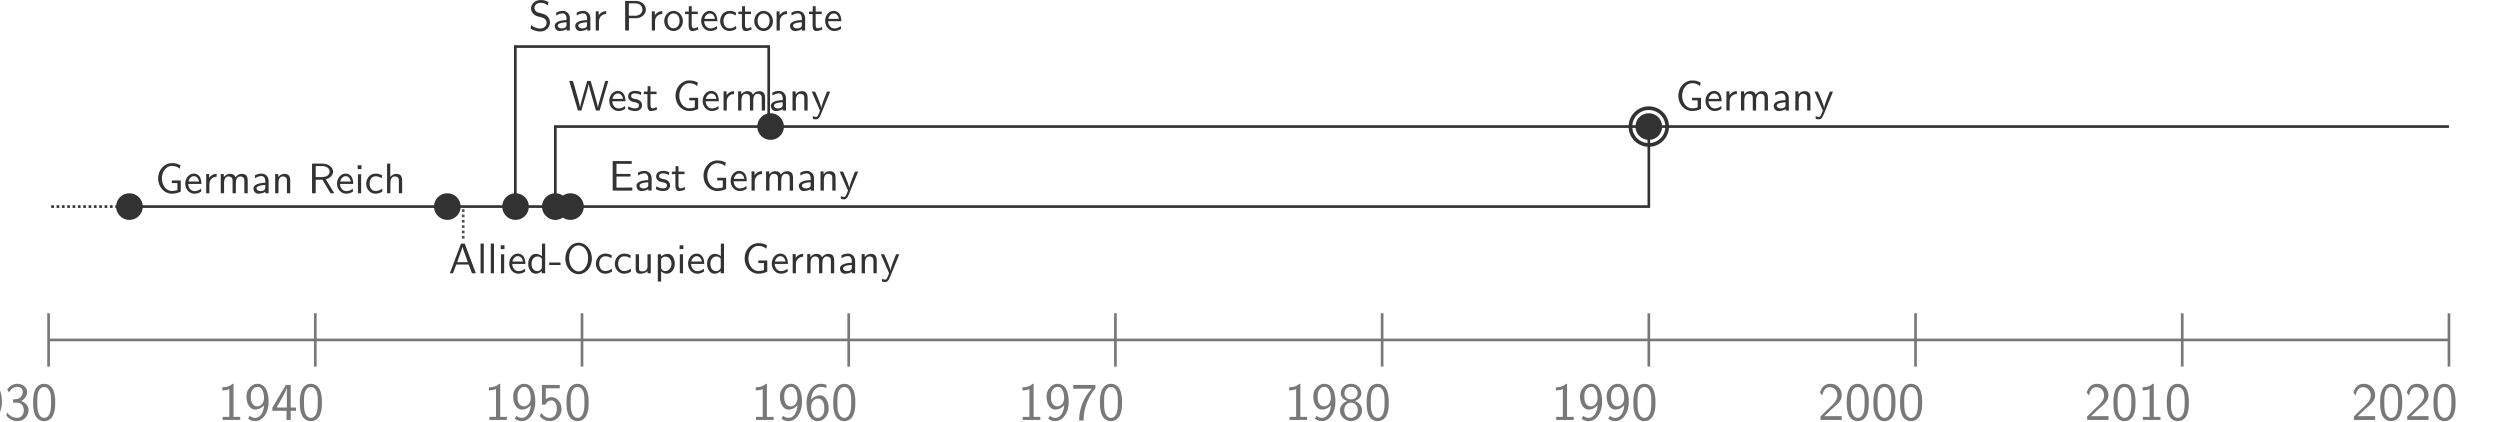
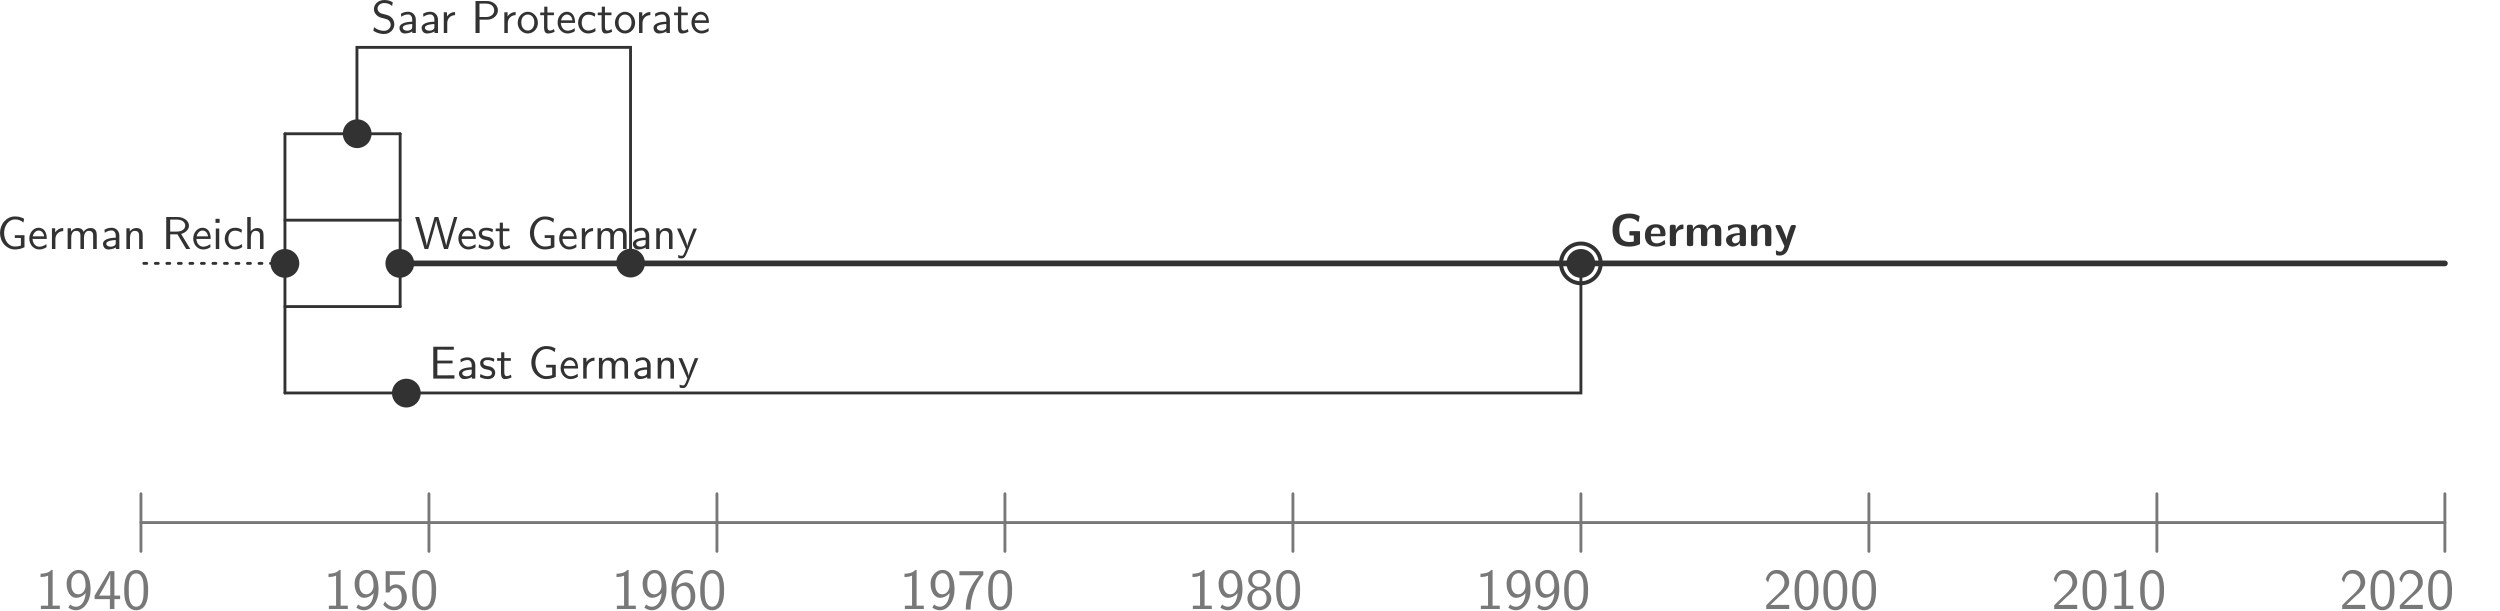
- <svg xmlns="http://www.w3.org/2000/svg" width="937.36" height="157.896" id="svg2" version="1.1">
+ <svg xmlns="http://www.w3.org/2000/svg" width="868.084" height="211.896" id="svg2" version="1.1">
  <defs id="defs4" />
-   <g id="layer1" transform="translate(18.22,-864.9062)">
-     <path style="fill:none;stroke:#323232;stroke-width:1px;stroke-linecap:butt;stroke-linejoin:miter;stroke-opacity:1" d="M 1100.01,912.362 L 390.01,912.362 L 390.01,947.362" id="path3844" transform="translate(-200.0102,0)" />
+   <g id="layer1" transform="translate(-51.056,-820.9062)">
+     <path style="fill:none;stroke:#323232;stroke-width:2;stroke-linecap:round;stroke-linejoin:miter;stroke-opacity:1;stroke-miterlimit:4;stroke-dasharray:none" d="M 1100.01,912.362 L 390.01,912.362" id="path3844" transform="translate(-200.0102,0)" />
    <path style="fill:#323232;fill-opacity:1;fill-rule:nonzero;stroke:none" id="path3074" d="M 805,917.362 C 805,920.124 802.761,922.362 800,922.362 C 797.239,922.362 795,920.124 795,917.362 C 795,914.601 797.239,912.362 800,912.362 C 802.761,912.362 805,914.601 805,917.362 z" transform="translate(-200.0102,-5)" />
-     <path style="fill:#787878;fill-opacity:1;stroke:#787878;stroke-width:1px;stroke-linecap:butt;stroke-linejoin:miter;stroke-opacity:1" d="M 0,992.362 L 900,992.362" id="path2987" />
-     <path style="fill:#787878;fill-opacity:1;stroke:#787878;stroke-width:1px;stroke-linecap:butt;stroke-linejoin:miter;stroke-opacity:1" d="M 20,982.362 L 20,1002.362" id="path2989" transform="translate(-20,0)" />
-     <path transform="translate(80,0)" id="path2991" d="M 20,982.362 L 20,1002.362" style="fill:#787878;fill-opacity:1;stroke:#787878;stroke-width:1px;stroke-linecap:butt;stroke-linejoin:miter;stroke-opacity:1" />
-     <path style="fill:#787878;fill-opacity:1;stroke:#787878;stroke-width:1px;stroke-linecap:butt;stroke-linejoin:miter;stroke-opacity:1" d="M 20,982.362 L 20,1002.362" id="path2993" transform="translate(180,0)" />
-     <path transform="translate(280,0)" id="path2995" d="M 20,982.362 L 20,1002.362" style="fill:#787878;fill-opacity:1;stroke:#787878;stroke-width:1px;stroke-linecap:butt;stroke-linejoin:miter;stroke-opacity:1" />
-     <path style="fill:#787878;fill-opacity:1;stroke:#787878;stroke-width:1px;stroke-linecap:butt;stroke-linejoin:miter;stroke-opacity:1" d="M 20,982.362 L 20,1002.362" id="path2997" transform="translate(380,0)" />
-     <path transform="translate(480,0)" id="path2999" d="M 20,982.362 L 20,1002.362" style="fill:#787878;fill-opacity:1;stroke:#787878;stroke-width:1px;stroke-linecap:butt;stroke-linejoin:miter;stroke-opacity:1" />
-     <path style="fill:#787878;fill-opacity:1;stroke:#787878;stroke-width:1px;stroke-linecap:butt;stroke-linejoin:miter;stroke-opacity:1" d="M 20,982.362 L 20,1002.362" id="path3001" transform="translate(580,0)" />
-     <path transform="translate(680,0)" id="path3003" d="M 20,982.362 L 20,1002.362" style="fill:#787878;fill-opacity:1;stroke:#787878;stroke-width:1px;stroke-linecap:butt;stroke-linejoin:miter;stroke-opacity:1" />
-     <path style="fill:#787878;fill-opacity:1;stroke:#787878;stroke-width:1px;stroke-linecap:butt;stroke-linejoin:miter;stroke-opacity:1" d="M 20,982.362 L 20,1002.362" id="path3005" transform="translate(780,0)" />
-     <path transform="translate(880,0)" id="path3007" d="M 20,982.362 L 20,1002.362" style="fill:#787878;fill-opacity:1;stroke:#787878;stroke-width:1px;stroke-linecap:butt;stroke-linejoin:miter;stroke-opacity:1" />
-     <text xml:space="preserve" style="font-size:20px;font-style:normal;font-variant:normal;font-weight:normal;font-stretch:normal;text-indent:0;text-align:center;text-decoration:none;line-height:125%;letter-spacing:0px;word-spacing:0px;text-transform:none;direction:ltr;block-progression:tb;writing-mode:lr-tb;text-anchor:middle;baseline-shift:baseline;color:#000000;fill:#787878;fill-opacity:1;fill-rule:nonzero;stroke:none;stroke-width:1px;marker:none;visibility:visible;display:inline;overflow:visible;enable-background:accumulate;font-family:Latin Modern Sans;-inkscape-font-specification:Latin Modern Sans" x="5.823" y="1020.219" id="text3030" transform="translate(-5.822857,2.142883)">
-       <tspan id="tspan3032" x="5.823" y="1020.219">1930</tspan>
-     </text>
-     <text transform="translate(94.17714,2.142883)" id="text3034" y="1020.219" x="5.823" style="font-size:20px;font-style:normal;font-variant:normal;font-weight:normal;font-stretch:normal;text-indent:0;text-align:center;text-decoration:none;line-height:125%;letter-spacing:0px;word-spacing:0px;text-transform:none;direction:ltr;block-progression:tb;writing-mode:lr-tb;text-anchor:middle;baseline-shift:baseline;color:#000000;fill:#787878;fill-opacity:1;fill-rule:nonzero;stroke:none;stroke-width:1px;marker:none;visibility:visible;display:inline;overflow:visible;enable-background:accumulate;font-family:Latin Modern Sans;-inkscape-font-specification:Latin Modern Sans" xml:space="preserve">
+     <path style="fill:#787878;fill-opacity:1;stroke:#787878;stroke-width:1px;stroke-linecap:round;stroke-linejoin:miter;stroke-opacity:1" d="M 100,992.362 L 900,992.362" id="path2987" transform="translate(0,9.999996)" />
+     <path transform="translate(80,9.999996)" id="path2991" d="M 20,982.362 L 20,1002.362" style="fill:#787878;fill-opacity:1;stroke:#787878;stroke-width:1px;stroke-linecap:round;stroke-linejoin:miter;stroke-opacity:1" />
+     <path style="fill:#787878;fill-opacity:1;stroke:#787878;stroke-width:1px;stroke-linecap:round;stroke-linejoin:miter;stroke-opacity:1" d="M 20,982.362 L 20,1002.362" id="path2993" transform="translate(180,9.999996)" />
+     <path transform="translate(280,9.999996)" id="path2995" d="M 20,982.362 L 20,1002.362" style="fill:#787878;fill-opacity:1;stroke:#787878;stroke-width:1px;stroke-linecap:round;stroke-linejoin:miter;stroke-opacity:1" />
+     <path style="fill:#787878;fill-opacity:1;stroke:#787878;stroke-width:1px;stroke-linecap:round;stroke-linejoin:miter;stroke-opacity:1" d="M 20,982.362 L 20,1002.362" id="path2997" transform="translate(380,9.999996)" />
+     <path transform="translate(480,9.999996)" id="path2999" d="M 20,982.362 L 20,1002.362" style="fill:#787878;fill-opacity:1;stroke:#787878;stroke-width:1px;stroke-linecap:round;stroke-linejoin:miter;stroke-opacity:1" />
+     <path style="fill:#787878;fill-opacity:1;stroke:#787878;stroke-width:1px;stroke-linecap:round;stroke-linejoin:miter;stroke-opacity:1" d="M 20,982.362 L 20,1002.362" id="path3001" transform="translate(580,9.999996)" />
+     <path transform="translate(680,9.999996)" id="path3003" d="M 20,982.362 L 20,1002.362" style="fill:#787878;fill-opacity:1;stroke:#787878;stroke-width:1px;stroke-linecap:round;stroke-linejoin:miter;stroke-opacity:1" />
+     <path style="fill:#787878;fill-opacity:1;stroke:#787878;stroke-width:1px;stroke-linecap:round;stroke-linejoin:miter;stroke-opacity:1" d="M 20,982.362 L 20,1002.362" id="path3005" transform="translate(780,9.999996)" />
+     <path transform="translate(880,9.999996)" id="path3007" d="M 20,982.362 L 20,1002.362" style="fill:#787878;fill-opacity:1;stroke:#787878;stroke-width:1px;stroke-linecap:round;stroke-linejoin:miter;stroke-opacity:1" />
+     <text transform="translate(94.17714,12.14288)" id="text3034" y="1020.219" x="5.823" style="font-size:20px;font-style:normal;font-variant:normal;font-weight:normal;font-stretch:normal;text-indent:0;text-align:center;text-decoration:none;line-height:125%;letter-spacing:0px;word-spacing:0px;text-transform:none;direction:ltr;block-progression:tb;writing-mode:lr-tb;text-anchor:middle;baseline-shift:baseline;color:#000000;fill:#787878;fill-opacity:1;fill-rule:nonzero;stroke:none;stroke-width:1px;marker:none;visibility:visible;display:inline;overflow:visible;enable-background:accumulate;font-family:Latin Modern Sans;-inkscape-font-specification:Latin Modern Sans" xml:space="preserve">
      <tspan y="1020.219" x="5.823" id="tspan3036">1940</tspan>
    </text>
-     <text xml:space="preserve" style="font-size:20px;font-style:normal;font-variant:normal;font-weight:normal;font-stretch:normal;text-indent:0;text-align:center;text-decoration:none;line-height:125%;letter-spacing:0px;word-spacing:0px;text-transform:none;direction:ltr;block-progression:tb;writing-mode:lr-tb;text-anchor:middle;baseline-shift:baseline;color:#000000;fill:#787878;fill-opacity:1;fill-rule:nonzero;stroke:none;stroke-width:1px;marker:none;visibility:visible;display:inline;overflow:visible;enable-background:accumulate;font-family:Latin Modern Sans;-inkscape-font-specification:Latin Modern Sans" x="5.823" y="1020.219" id="text3038" transform="translate(194.1771,2.142883)">
+     <text xml:space="preserve" style="font-size:20px;font-style:normal;font-variant:normal;font-weight:normal;font-stretch:normal;text-indent:0;text-align:center;text-decoration:none;line-height:125%;letter-spacing:0px;word-spacing:0px;text-transform:none;direction:ltr;block-progression:tb;writing-mode:lr-tb;text-anchor:middle;baseline-shift:baseline;color:#000000;fill:#787878;fill-opacity:1;fill-rule:nonzero;stroke:none;stroke-width:1px;marker:none;visibility:visible;display:inline;overflow:visible;enable-background:accumulate;font-family:Latin Modern Sans;-inkscape-font-specification:Latin Modern Sans" x="5.823" y="1020.219" id="text3038" transform="translate(194.1771,12.14288)">
      <tspan id="tspan3040" x="5.823" y="1020.219">1950</tspan>
    </text>
-     <text transform="translate(294.1771,2.142883)" id="text3042" y="1020.219" x="5.823" style="font-size:20px;font-style:normal;font-variant:normal;font-weight:normal;font-stretch:normal;text-indent:0;text-align:center;text-decoration:none;line-height:125%;letter-spacing:0px;word-spacing:0px;text-transform:none;direction:ltr;block-progression:tb;writing-mode:lr-tb;text-anchor:middle;baseline-shift:baseline;color:#000000;fill:#787878;fill-opacity:1;fill-rule:nonzero;stroke:none;stroke-width:1px;marker:none;visibility:visible;display:inline;overflow:visible;enable-background:accumulate;font-family:Latin Modern Sans;-inkscape-font-specification:Latin Modern Sans" xml:space="preserve">
+     <text transform="translate(294.1771,12.14288)" id="text3042" y="1020.219" x="5.823" style="font-size:20px;font-style:normal;font-variant:normal;font-weight:normal;font-stretch:normal;text-indent:0;text-align:center;text-decoration:none;line-height:125%;letter-spacing:0px;word-spacing:0px;text-transform:none;direction:ltr;block-progression:tb;writing-mode:lr-tb;text-anchor:middle;baseline-shift:baseline;color:#000000;fill:#787878;fill-opacity:1;fill-rule:nonzero;stroke:none;stroke-width:1px;marker:none;visibility:visible;display:inline;overflow:visible;enable-background:accumulate;font-family:Latin Modern Sans;-inkscape-font-specification:Latin Modern Sans" xml:space="preserve">
      <tspan y="1020.219" x="5.823" id="tspan3044">1960</tspan>
    </text>
-     <text xml:space="preserve" style="font-size:20px;font-style:normal;font-variant:normal;font-weight:normal;font-stretch:normal;text-indent:0;text-align:center;text-decoration:none;line-height:125%;letter-spacing:0px;word-spacing:0px;text-transform:none;direction:ltr;block-progression:tb;writing-mode:lr-tb;text-anchor:middle;baseline-shift:baseline;color:#000000;fill:#787878;fill-opacity:1;fill-rule:nonzero;stroke:none;stroke-width:1px;marker:none;visibility:visible;display:inline;overflow:visible;enable-background:accumulate;font-family:Latin Modern Sans;-inkscape-font-specification:Latin Modern Sans" x="5.823" y="1020.219" id="text3046" transform="translate(394.1771,2.142883)">
+     <text xml:space="preserve" style="font-size:20px;font-style:normal;font-variant:normal;font-weight:normal;font-stretch:normal;text-indent:0;text-align:center;text-decoration:none;line-height:125%;letter-spacing:0px;word-spacing:0px;text-transform:none;direction:ltr;block-progression:tb;writing-mode:lr-tb;text-anchor:middle;baseline-shift:baseline;color:#000000;fill:#787878;fill-opacity:1;fill-rule:nonzero;stroke:none;stroke-width:1px;marker:none;visibility:visible;display:inline;overflow:visible;enable-background:accumulate;font-family:Latin Modern Sans;-inkscape-font-specification:Latin Modern Sans" x="5.823" y="1020.219" id="text3046" transform="translate(394.1771,12.14288)">
      <tspan id="tspan3048" x="5.823" y="1020.219">1970</tspan>
    </text>
-     <text transform="translate(494.1771,2.142883)" id="text3050" y="1020.219" x="5.823" style="font-size:20px;font-style:normal;font-variant:normal;font-weight:normal;font-stretch:normal;text-indent:0;text-align:center;text-decoration:none;line-height:125%;letter-spacing:0px;word-spacing:0px;text-transform:none;direction:ltr;block-progression:tb;writing-mode:lr-tb;text-anchor:middle;baseline-shift:baseline;color:#000000;fill:#787878;fill-opacity:1;fill-rule:nonzero;stroke:none;stroke-width:1px;marker:none;visibility:visible;display:inline;overflow:visible;enable-background:accumulate;font-family:Latin Modern Sans;-inkscape-font-specification:Latin Modern Sans" xml:space="preserve">
+     <text transform="translate(494.1771,12.14288)" id="text3050" y="1020.219" x="5.823" style="font-size:20px;font-style:normal;font-variant:normal;font-weight:normal;font-stretch:normal;text-indent:0;text-align:center;text-decoration:none;line-height:125%;letter-spacing:0px;word-spacing:0px;text-transform:none;direction:ltr;block-progression:tb;writing-mode:lr-tb;text-anchor:middle;baseline-shift:baseline;color:#000000;fill:#787878;fill-opacity:1;fill-rule:nonzero;stroke:none;stroke-width:1px;marker:none;visibility:visible;display:inline;overflow:visible;enable-background:accumulate;font-family:Latin Modern Sans;-inkscape-font-specification:Latin Modern Sans" xml:space="preserve">
      <tspan y="1020.219" x="5.823" id="tspan3052">1980</tspan>
    </text>
-     <text xml:space="preserve" style="font-size:20px;font-style:normal;font-variant:normal;font-weight:normal;font-stretch:normal;text-indent:0;text-align:center;text-decoration:none;line-height:125%;letter-spacing:0px;word-spacing:0px;text-transform:none;direction:ltr;block-progression:tb;writing-mode:lr-tb;text-anchor:middle;baseline-shift:baseline;color:#000000;fill:#787878;fill-opacity:1;fill-rule:nonzero;stroke:none;stroke-width:1px;marker:none;visibility:visible;display:inline;overflow:visible;enable-background:accumulate;font-family:Latin Modern Sans;-inkscape-font-specification:Latin Modern Sans" x="5.823" y="1020.219" id="text3054" transform="translate(594.1771,2.142883)">
+     <text xml:space="preserve" style="font-size:20px;font-style:normal;font-variant:normal;font-weight:normal;font-stretch:normal;text-indent:0;text-align:center;text-decoration:none;line-height:125%;letter-spacing:0px;word-spacing:0px;text-transform:none;direction:ltr;block-progression:tb;writing-mode:lr-tb;text-anchor:middle;baseline-shift:baseline;color:#000000;fill:#787878;fill-opacity:1;fill-rule:nonzero;stroke:none;stroke-width:1px;marker:none;visibility:visible;display:inline;overflow:visible;enable-background:accumulate;font-family:Latin Modern Sans;-inkscape-font-specification:Latin Modern Sans" x="5.823" y="1020.219" id="text3054" transform="translate(594.1771,12.14288)">
      <tspan id="tspan3056" x="5.823" y="1020.219">1990</tspan>
    </text>
-     <text transform="translate(694.1771,2.142883)" id="text3058" y="1020.219" x="5.823" style="font-size:20px;font-style:normal;font-variant:normal;font-weight:normal;font-stretch:normal;text-indent:0;text-align:center;text-decoration:none;line-height:125%;letter-spacing:0px;word-spacing:0px;text-transform:none;direction:ltr;block-progression:tb;writing-mode:lr-tb;text-anchor:middle;baseline-shift:baseline;color:#000000;fill:#787878;fill-opacity:1;fill-rule:nonzero;stroke:none;stroke-width:1px;marker:none;visibility:visible;display:inline;overflow:visible;enable-background:accumulate;font-family:Latin Modern Sans;-inkscape-font-specification:Latin Modern Sans" xml:space="preserve">
+     <text transform="translate(694.1771,12.14288)" id="text3058" y="1020.219" x="5.823" style="font-size:20px;font-style:normal;font-variant:normal;font-weight:normal;font-stretch:normal;text-indent:0;text-align:center;text-decoration:none;line-height:125%;letter-spacing:0px;word-spacing:0px;text-transform:none;direction:ltr;block-progression:tb;writing-mode:lr-tb;text-anchor:middle;baseline-shift:baseline;color:#000000;fill:#787878;fill-opacity:1;fill-rule:nonzero;stroke:none;stroke-width:1px;marker:none;visibility:visible;display:inline;overflow:visible;enable-background:accumulate;font-family:Latin Modern Sans;-inkscape-font-specification:Latin Modern Sans" xml:space="preserve">
      <tspan y="1020.219" x="5.823" id="tspan3060">2000</tspan>
    </text>
-     <text xml:space="preserve" style="font-size:20px;font-style:normal;font-variant:normal;font-weight:normal;font-stretch:normal;text-indent:0;text-align:center;text-decoration:none;line-height:125%;letter-spacing:0px;word-spacing:0px;text-transform:none;direction:ltr;block-progression:tb;writing-mode:lr-tb;text-anchor:middle;baseline-shift:baseline;color:#000000;fill:#787878;fill-opacity:1;fill-rule:nonzero;stroke:none;stroke-width:1px;marker:none;visibility:visible;display:inline;overflow:visible;enable-background:accumulate;font-family:Latin Modern Sans;-inkscape-font-specification:Latin Modern Sans" x="5.823" y="1020.219" id="text3062" transform="translate(794.1771,2.142883)">
+     <text xml:space="preserve" style="font-size:20px;font-style:normal;font-variant:normal;font-weight:normal;font-stretch:normal;text-indent:0;text-align:center;text-decoration:none;line-height:125%;letter-spacing:0px;word-spacing:0px;text-transform:none;direction:ltr;block-progression:tb;writing-mode:lr-tb;text-anchor:middle;baseline-shift:baseline;color:#000000;fill:#787878;fill-opacity:1;fill-rule:nonzero;stroke:none;stroke-width:1px;marker:none;visibility:visible;display:inline;overflow:visible;enable-background:accumulate;font-family:Latin Modern Sans;-inkscape-font-specification:Latin Modern Sans" x="5.823" y="1020.219" id="text3062" transform="translate(794.1771,12.14288)">
      <tspan id="tspan3064" x="5.823" y="1020.219">2010</tspan>
    </text>
-     <text transform="translate(894.1771,2.142883)" id="text3066" y="1020.219" x="5.823" style="font-size:20px;font-style:normal;font-variant:normal;font-weight:normal;font-stretch:normal;text-indent:0;text-align:center;text-decoration:none;line-height:125%;letter-spacing:0px;word-spacing:0px;text-transform:none;direction:ltr;block-progression:tb;writing-mode:lr-tb;text-anchor:middle;baseline-shift:baseline;color:#000000;fill:#787878;fill-opacity:1;fill-rule:nonzero;stroke:none;stroke-width:1px;marker:none;visibility:visible;display:inline;overflow:visible;enable-background:accumulate;font-family:Latin Modern Sans;-inkscape-font-specification:Latin Modern Sans" xml:space="preserve">
+     <text transform="translate(894.1771,12.14288)" id="text3066" y="1020.219" x="5.823" style="font-size:20px;font-style:normal;font-variant:normal;font-weight:normal;font-stretch:normal;text-indent:0;text-align:center;text-decoration:none;line-height:125%;letter-spacing:0px;word-spacing:0px;text-transform:none;direction:ltr;block-progression:tb;writing-mode:lr-tb;text-anchor:middle;baseline-shift:baseline;color:#000000;fill:#787878;fill-opacity:1;fill-rule:nonzero;stroke:none;stroke-width:1px;marker:none;visibility:visible;display:inline;overflow:visible;enable-background:accumulate;font-family:Latin Modern Sans;-inkscape-font-specification:Latin Modern Sans" xml:space="preserve">
      <tspan y="1020.219" x="5.823" id="tspan3068">2020</tspan>
    </text>
-     <path style="fill:none;stroke:#323232;stroke-width:1;stroke-linecap:butt;stroke-linejoin:miter;stroke-miterlimit:4;stroke-opacity:1;stroke-dasharray:none" d="M 600,912.362 L 600,942.362 L 30,942.362" id="path3858" />
-     <path style="fill:none;stroke:#323232;stroke-width:1;stroke-linecap:butt;stroke-linejoin:miter;stroke-miterlimit:4;stroke-opacity:1;stroke-dasharray:1, 1;stroke-dashoffset:0" d="M 30,947.362 L 0,947.362" id="path3846" transform="translate(0,-5)" />
-     <path transform="translate(-529.2959,-5)" d="M 805,917.362 C 805,920.124 802.761,922.362 800,922.362 C 797.239,922.362 795,920.124 795,917.362 C 795,914.601 797.239,912.362 800,912.362 C 802.761,912.362 805,914.601 805,917.362 z" id="path3848" style="fill:#323232;fill-opacity:1;fill-rule:nonzero;stroke:none" />
-     <path style="fill:#323232;fill-opacity:1;fill-rule:nonzero;stroke:none" id="path3850" d="M 805,917.362 C 805,920.124 802.761,922.362 800,922.362 C 797.239,922.362 795,920.124 795,917.362 C 795,914.601 797.239,912.362 800,912.362 C 802.761,912.362 805,914.601 805,917.362 z" transform="translate(-610,25)" />
-     <path transform="translate(-604.3318,25)" d="M 805,917.362 C 805,920.124 802.761,922.362 800,922.362 C 797.239,922.362 795,920.124 795,917.362 C 795,914.601 797.239,912.362 800,912.362 C 802.761,912.362 805,914.601 805,917.362 z" id="path3852" style="fill:#323232;fill-opacity:1;fill-rule:nonzero;stroke:none" />
-     <path style="fill:#323232;fill-opacity:1;fill-rule:nonzero;stroke:none" id="path3854" d="M 805,917.362 C 805,920.124 802.761,922.362 800,922.362 C 797.239,922.362 795,920.124 795,917.362 C 795,914.601 797.239,912.362 800,912.362 C 802.761,912.362 805,914.601 805,917.362 z" transform="translate(-769.689,25)" />
-     <path transform="translate(-650.491,25)" d="M 805,917.362 C 805,920.124 802.761,922.362 800,922.362 C 797.239,922.362 795,920.124 795,917.362 C 795,914.601 797.239,912.362 800,912.362 C 802.761,912.362 805,914.601 805,917.362 z" id="path3860" style="fill:#323232;fill-opacity:1;fill-rule:nonzero;stroke:none" />
-     <path transform="translate(-624.9209,25)" d="M 805,917.362 C 805,920.124 802.761,922.362 800,922.362 C 797.239,922.362 795,920.124 795,917.362 C 795,914.601 797.239,912.362 800,912.362 C 802.761,912.362 805,914.601 805,917.362 z" id="path3862" style="fill:#323232;fill-opacity:1;fill-rule:nonzero;stroke:none" />
-     <path style="fill:none;stroke:#323232;stroke-width:1px;stroke-linecap:butt;stroke-linejoin:miter;stroke-opacity:1" d="M 175,942.362 L 175,882.362 L 270,882.362 L 270,912.362" id="path3864" />
+     <path style="fill:none;stroke:#323232;stroke-width:1;stroke-linecap:round;stroke-linejoin:miter;stroke-miterlimit:4;stroke-opacity:1;stroke-dasharray:none" d="M 600,912.362 L 600,957.362 L 150,957.362" id="path3858" />
+     <path style="fill:none;stroke:#323232;stroke-width:1;stroke-linecap:round;stroke-linejoin:miter;stroke-miterlimit:4;stroke-opacity:1;stroke-dasharray:1, 3;stroke-dashoffset:0" d="M 150,947.362 L 100,947.362" id="path3846" transform="translate(0,-35)" />
+     <path transform="translate(-529.9805,-5.105304)" d="M 805,917.362 C 805,920.124 802.761,922.362 800,922.362 C 797.239,922.362 795,920.124 795,917.362 C 795,914.601 797.239,912.362 800,912.362 C 802.761,912.362 805,914.601 805,917.362 z" id="path3852" style="fill:#323232;fill-opacity:1;fill-rule:nonzero;stroke:none" />
+     <path transform="translate(-650.02,-5.000004)" d="M 805,917.362 C 805,920.124 802.761,922.362 800,922.362 C 797.239,922.362 795,920.124 795,917.362 C 795,914.601 797.239,912.362 800,912.362 C 802.761,912.362 805,914.601 805,917.362 z" id="path3860" style="fill:#323232;fill-opacity:1;fill-rule:nonzero;stroke:none" />
+     <path transform="translate(-624.9209,-50.02858)" d="M 805,917.362 C 805,920.124 802.761,922.362 800,922.362 C 797.239,922.362 795,920.124 795,917.362 C 795,914.601 797.239,912.362 800,912.362 C 802.761,912.362 805,914.601 805,917.362 z" id="path3862" style="fill:#323232;fill-opacity:1;fill-rule:nonzero;stroke:none" />
+     <path style="fill:none;stroke:#323232;stroke-width:1px;stroke-linecap:round;stroke-linejoin:miter;stroke-opacity:1" d="M 175,942.362 L 175,912.391 L 270,912.391 L 270,987.391" id="path3864" transform="translate(0,-75.02858)" />
    <text xml:space="preserve" style="font-size:16px;font-style:normal;font-variant:normal;font-weight:normal;font-stretch:normal;text-indent:0;text-align:start;text-decoration:none;line-height:125%;letter-spacing:0px;word-spacing:0px;text-transform:none;direction:ltr;block-progression:tb;writing-mode:lr-tb;text-anchor:start;baseline-shift:baseline;color:#000000;fill:#000000;fill-opacity:1;fill-rule:nonzero;stroke:none;stroke-width:1px;marker:none;visibility:visible;display:inline;overflow:visible;enable-background:accumulate;font-family:Latin Modern Sans;-inkscape-font-specification:Latin Modern Sans" x="619.286" y="901.648" id="text3866" transform="translate(-9.285706,4.714294)">
-       <tspan id="tspan3868" x="619.286" y="901.648" style="fill:#323232;fill-opacity:1">Germany</tspan>
+       <tspan id="tspan3868" x="619.286" y="901.648" style="fill:#323232;fill-opacity:1;font-weight:bold">Germany</tspan>
    </text>
-     <text transform="translate(-424.2857,4.714294)" id="text3870" y="901.648" x="619.286" style="font-size:16px;font-style:normal;font-variant:normal;font-weight:normal;font-stretch:normal;text-indent:0;text-align:start;text-decoration:none;line-height:125%;letter-spacing:0px;word-spacing:0px;text-transform:none;direction:ltr;block-progression:tb;writing-mode:lr-tb;text-anchor:start;baseline-shift:baseline;color:#000000;fill:#000000;fill-opacity:1;fill-rule:nonzero;stroke:none;stroke-width:1px;marker:none;visibility:visible;display:inline;overflow:visible;enable-background:accumulate;font-family:Latin Modern Sans;-inkscape-font-specification:Latin Modern Sans" xml:space="preserve">
+     <text transform="translate(-424.2857,5.714287)" id="text3870" y="901.648" x="619.286" style="font-size:16px;font-style:normal;font-variant:normal;font-weight:normal;font-stretch:normal;text-indent:0;text-align:start;text-decoration:none;line-height:125%;letter-spacing:0px;word-spacing:0px;text-transform:none;direction:ltr;block-progression:tb;writing-mode:lr-tb;text-anchor:start;baseline-shift:baseline;color:#000000;fill:#000000;fill-opacity:1;fill-rule:nonzero;stroke:none;stroke-width:1px;marker:none;visibility:visible;display:inline;overflow:visible;enable-background:accumulate;font-family:Latin Modern Sans;-inkscape-font-specification:Latin Modern Sans" xml:space="preserve">
      <tspan style="fill:#323232;fill-opacity:1" y="901.648" x="619.286" id="tspan3872">West Germany</tspan>
    </text>
-     <text xml:space="preserve" style="font-size:16px;font-style:normal;font-variant:normal;font-weight:normal;font-stretch:normal;text-indent:0;text-align:start;text-decoration:none;line-height:125%;letter-spacing:0px;word-spacing:0px;text-transform:none;direction:ltr;block-progression:tb;writing-mode:lr-tb;text-anchor:start;baseline-shift:baseline;color:#000000;fill:#000000;fill-opacity:1;fill-rule:nonzero;stroke:none;stroke-width:1px;marker:none;visibility:visible;display:inline;overflow:visible;enable-background:accumulate;font-family:Latin Modern Sans;-inkscape-font-specification:Latin Modern Sans" x="619.286" y="901.648" id="text3874" transform="translate(-439.2857,-25.28571)">
+     <text xml:space="preserve" style="font-size:16px;font-style:normal;font-variant:normal;font-weight:normal;font-stretch:normal;text-indent:0;text-align:start;text-decoration:none;line-height:125%;letter-spacing:0px;word-spacing:0px;text-transform:none;direction:ltr;block-progression:tb;writing-mode:lr-tb;text-anchor:start;baseline-shift:baseline;color:#000000;fill:#000000;fill-opacity:1;fill-rule:nonzero;stroke:none;stroke-width:1px;marker:none;visibility:visible;display:inline;overflow:visible;enable-background:accumulate;font-family:Latin Modern Sans;-inkscape-font-specification:Latin Modern Sans" x="619.286" y="901.648" id="text3874" transform="translate(-439.2857,-69.28571)">
      <tspan id="tspan3876" x="619.286" y="901.648" style="fill:#323232;fill-opacity:1">Saar Protectorate</tspan>
    </text>
-     <text transform="translate(-409.2857,34.71429)" id="text3878" y="901.648" x="619.286" style="font-size:16px;font-style:normal;font-variant:normal;font-weight:normal;font-stretch:normal;text-indent:0;text-align:start;text-decoration:none;line-height:125%;letter-spacing:0px;word-spacing:0px;text-transform:none;direction:ltr;block-progression:tb;writing-mode:lr-tb;text-anchor:start;baseline-shift:baseline;color:#000000;fill:#000000;fill-opacity:1;fill-rule:nonzero;stroke:none;stroke-width:1px;marker:none;visibility:visible;display:inline;overflow:visible;enable-background:accumulate;font-family:Latin Modern Sans;-inkscape-font-specification:Latin Modern Sans" xml:space="preserve">
+     <text transform="translate(-419.2857,50.71429)" id="text3878" y="901.648" x="619.286" style="font-size:16px;font-style:normal;font-variant:normal;font-weight:normal;font-stretch:normal;text-indent:0;text-align:start;text-decoration:none;line-height:125%;letter-spacing:0px;word-spacing:0px;text-transform:none;direction:ltr;block-progression:tb;writing-mode:lr-tb;text-anchor:start;baseline-shift:baseline;color:#000000;fill:#000000;fill-opacity:1;fill-rule:nonzero;stroke:none;stroke-width:1px;marker:none;visibility:visible;display:inline;overflow:visible;enable-background:accumulate;font-family:Latin Modern Sans;-inkscape-font-specification:Latin Modern Sans" xml:space="preserve">
      <tspan style="fill:#323232;fill-opacity:1" y="901.648" x="619.286" id="tspan3880">East Germany</tspan>
    </text>
-     <text xml:space="preserve" style="font-size:16px;font-style:normal;font-variant:normal;font-weight:normal;font-stretch:normal;text-indent:0;text-align:start;text-decoration:none;line-height:125%;letter-spacing:0px;word-spacing:0px;text-transform:none;direction:ltr;block-progression:tb;writing-mode:lr-tb;text-anchor:start;baseline-shift:baseline;color:#000000;fill:#000000;fill-opacity:1;fill-rule:nonzero;stroke:none;stroke-width:1px;marker:none;visibility:visible;display:inline;overflow:visible;enable-background:accumulate;font-family:Latin Modern Sans;-inkscape-font-specification:Latin Modern Sans" x="619.286" y="901.648" id="text3886" transform="translate(-579.2857,35.71429)">
+     <text xml:space="preserve" style="font-size:16px;font-style:normal;font-variant:normal;font-weight:normal;font-stretch:normal;text-indent:0;text-align:start;text-decoration:none;line-height:125%;letter-spacing:0px;word-spacing:0px;text-transform:none;direction:ltr;block-progression:tb;writing-mode:lr-tb;text-anchor:start;baseline-shift:baseline;color:#000000;fill:#000000;fill-opacity:1;fill-rule:nonzero;stroke:none;stroke-width:1px;marker:none;visibility:visible;display:inline;overflow:visible;enable-background:accumulate;font-family:Latin Modern Sans;-inkscape-font-specification:Latin Modern Sans" x="619.286" y="901.648" id="text3886" transform="translate(-569.2857,5.714291)">
      <tspan id="tspan3888" x="619.286" y="901.648" style="fill:#323232;fill-opacity:1">German Reich</tspan>
    </text>
-     <text transform="translate(-469.2857,65.71429)" id="text3890" y="901.648" x="619.286" style="font-size:16px;font-style:normal;font-variant:normal;font-weight:normal;font-stretch:normal;text-indent:0;text-align:start;text-decoration:none;line-height:125%;letter-spacing:0px;word-spacing:0px;text-transform:none;direction:ltr;block-progression:tb;writing-mode:lr-tb;text-anchor:start;baseline-shift:baseline;color:#000000;fill:#000000;fill-opacity:1;fill-rule:nonzero;stroke:none;stroke-width:1px;marker:none;visibility:visible;display:inline;overflow:visible;enable-background:accumulate;font-family:Latin Modern Sans;-inkscape-font-specification:Latin Modern Sans" xml:space="preserve">
-       <tspan style="fill:#323232;fill-opacity:1" y="901.648" x="619.286" id="tspan3892">Allied-Occupied Germany</tspan>
-     </text>
-     <path style="fill:none;stroke:#505050;stroke-width:1;stroke-linecap:butt;stroke-linejoin:miter;stroke-miterlimit:4;stroke-opacity:1;stroke-dasharray:1, 1;stroke-dashoffset:0" d="M 160,954.362 L 160,942.362" id="path3894" transform="translate(-4.545686,0)" />
-     <path transform="matrix(1.378807,0,0,1.378807,-503.056,-352.5034)" d="M 805,917.362 A 5,5 0 1 1 795,917.362 A 5,5 0 1 1 805,917.362 z" id="path3915" style="fill:none;fill-opacity:1;fill-rule:nonzero;stroke:#323232;stroke-opacity:1" />
+     <path transform="matrix(1.378807,0,0,1.378807,-503.056,-352.5034)" d="M 805,917.362 C 805,920.124 802.761,922.362 800,922.362 C 797.239,922.362 795,920.124 795,917.362 C 795,914.601 797.239,912.362 800,912.362 C 802.761,912.362 805,914.601 805,917.362 z" id="path3915" style="fill:none;stroke:#323232;stroke-linecap:round;stroke-opacity:1" />
+     <path style="fill:none;stroke:#323232;stroke-width:1px;stroke-linecap:round;stroke-linejoin:miter;stroke-opacity:1" d="M 168.22,92.456 C 168.22,62.723 168.22,29.493 168.22,2.456" id="path3807" transform="translate(-18.22,864.9062)" />
+     <path style="fill:#323232;fill-opacity:1;fill-rule:nonzero;stroke:none" id="path3811" d="M 805,917.362 C 805,920.124 802.761,922.362 800,922.362 C 797.239,922.362 795,920.124 795,917.362 C 795,914.601 797.239,912.362 800,912.362 C 802.761,912.362 805,914.601 805,917.362 z" transform="translate(-607.8461,40.03999)" />
+     <path style="fill:none;stroke:#323232;stroke-width:1px;stroke-linecap:round;stroke-linejoin:miter;stroke-opacity:1" d="M 168.22,206.456 L 208.22,206.456" id="path3813" transform="translate(-18.22,720.9062)" />
+     <path style="fill:none;stroke:#323232;stroke-width:1px;stroke-linecap:round;stroke-linejoin:miter;stroke-opacity:1" d="M 168.22,230.247 L 208.22,230.247" id="path3817" transform="translate(-18.22,667.1156)" />
+     <path transform="translate(-18.22,667.1156)" id="path3819" d="M 168.22,200.247 L 208.22,200.247" style="fill:none;stroke:#323232;stroke-width:1px;stroke-linecap:round;stroke-linejoin:miter;stroke-opacity:1" />
+     <path style="fill:#323232;fill-opacity:1;fill-rule:nonzero;stroke:none" id="path3821" d="M 805,917.362 C 805,920.124 802.761,922.362 800,922.362 C 797.239,922.362 795,920.124 795,917.362 C 795,914.601 797.239,912.362 800,912.362 C 802.761,912.362 805,914.601 805,917.362 z" transform="translate(-610.119,-5.000004)" />
+     <path style="fill:none;stroke:#323232;stroke-width:1px;stroke-linecap:round;stroke-linejoin:miter;stroke-opacity:1" d="M 208.22,206.456 L 208.22,146.456" id="path3823" transform="translate(-18.22,720.9062)" />
  </g>
</svg>
